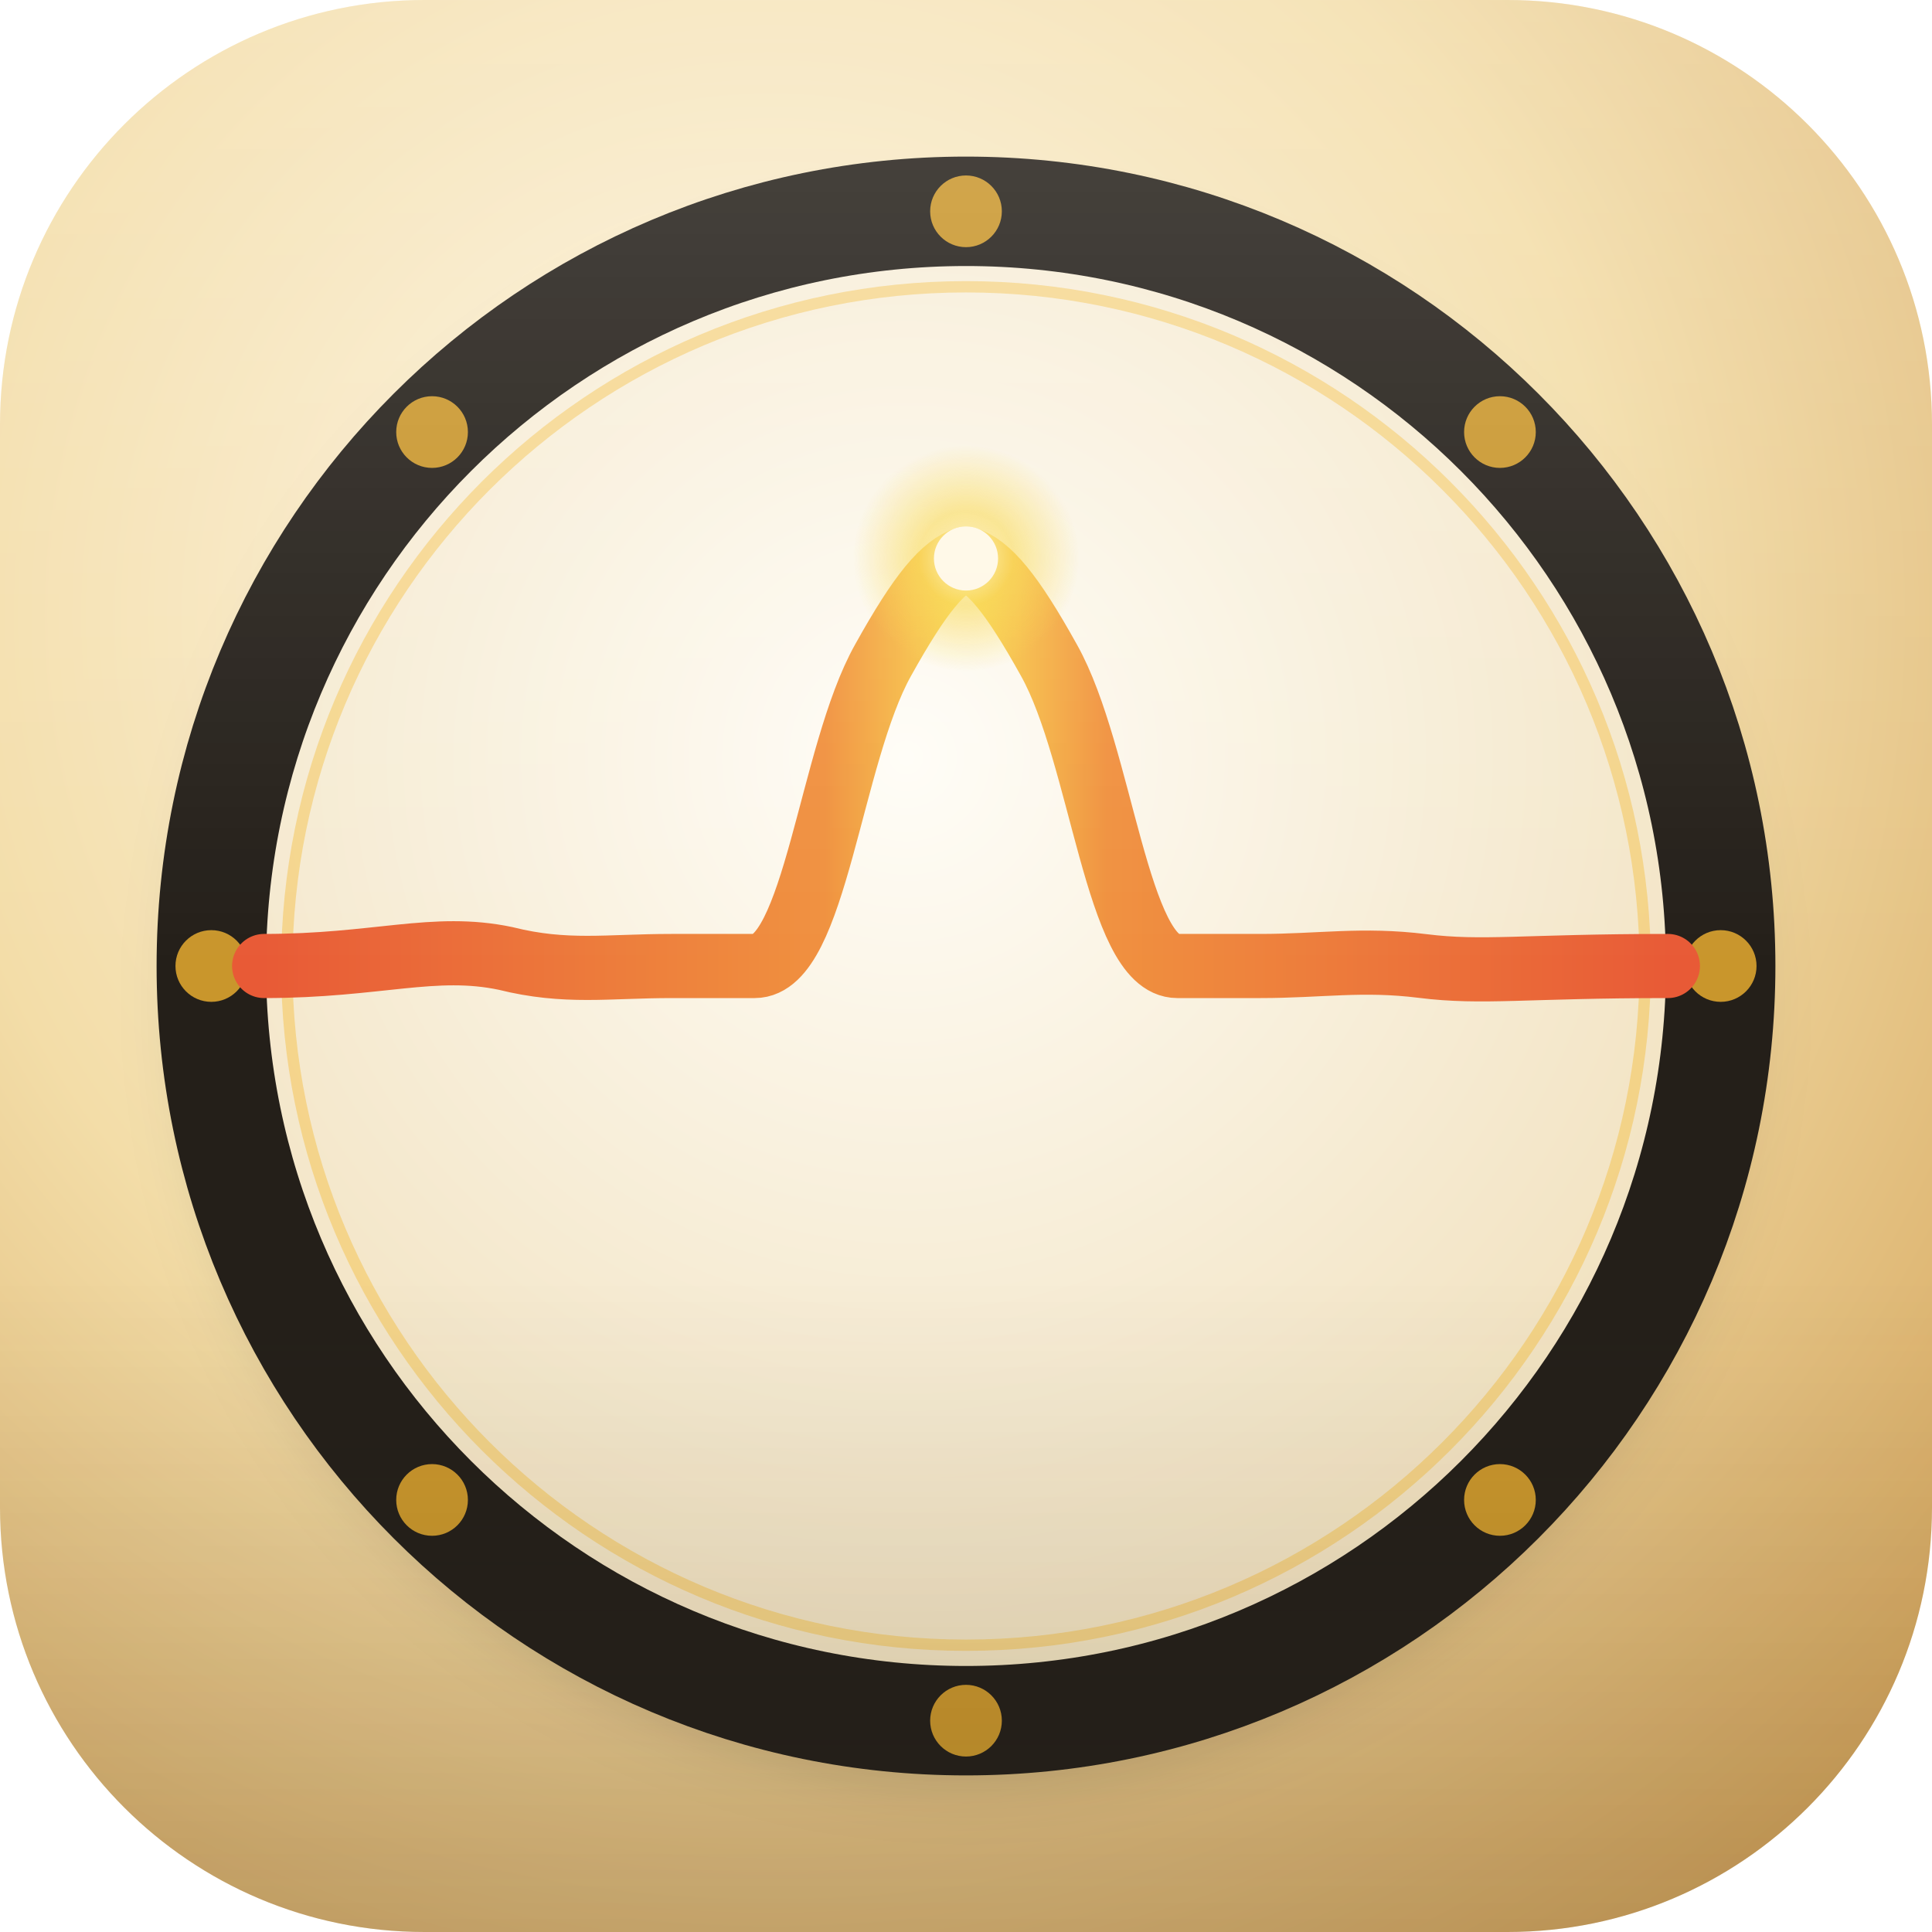
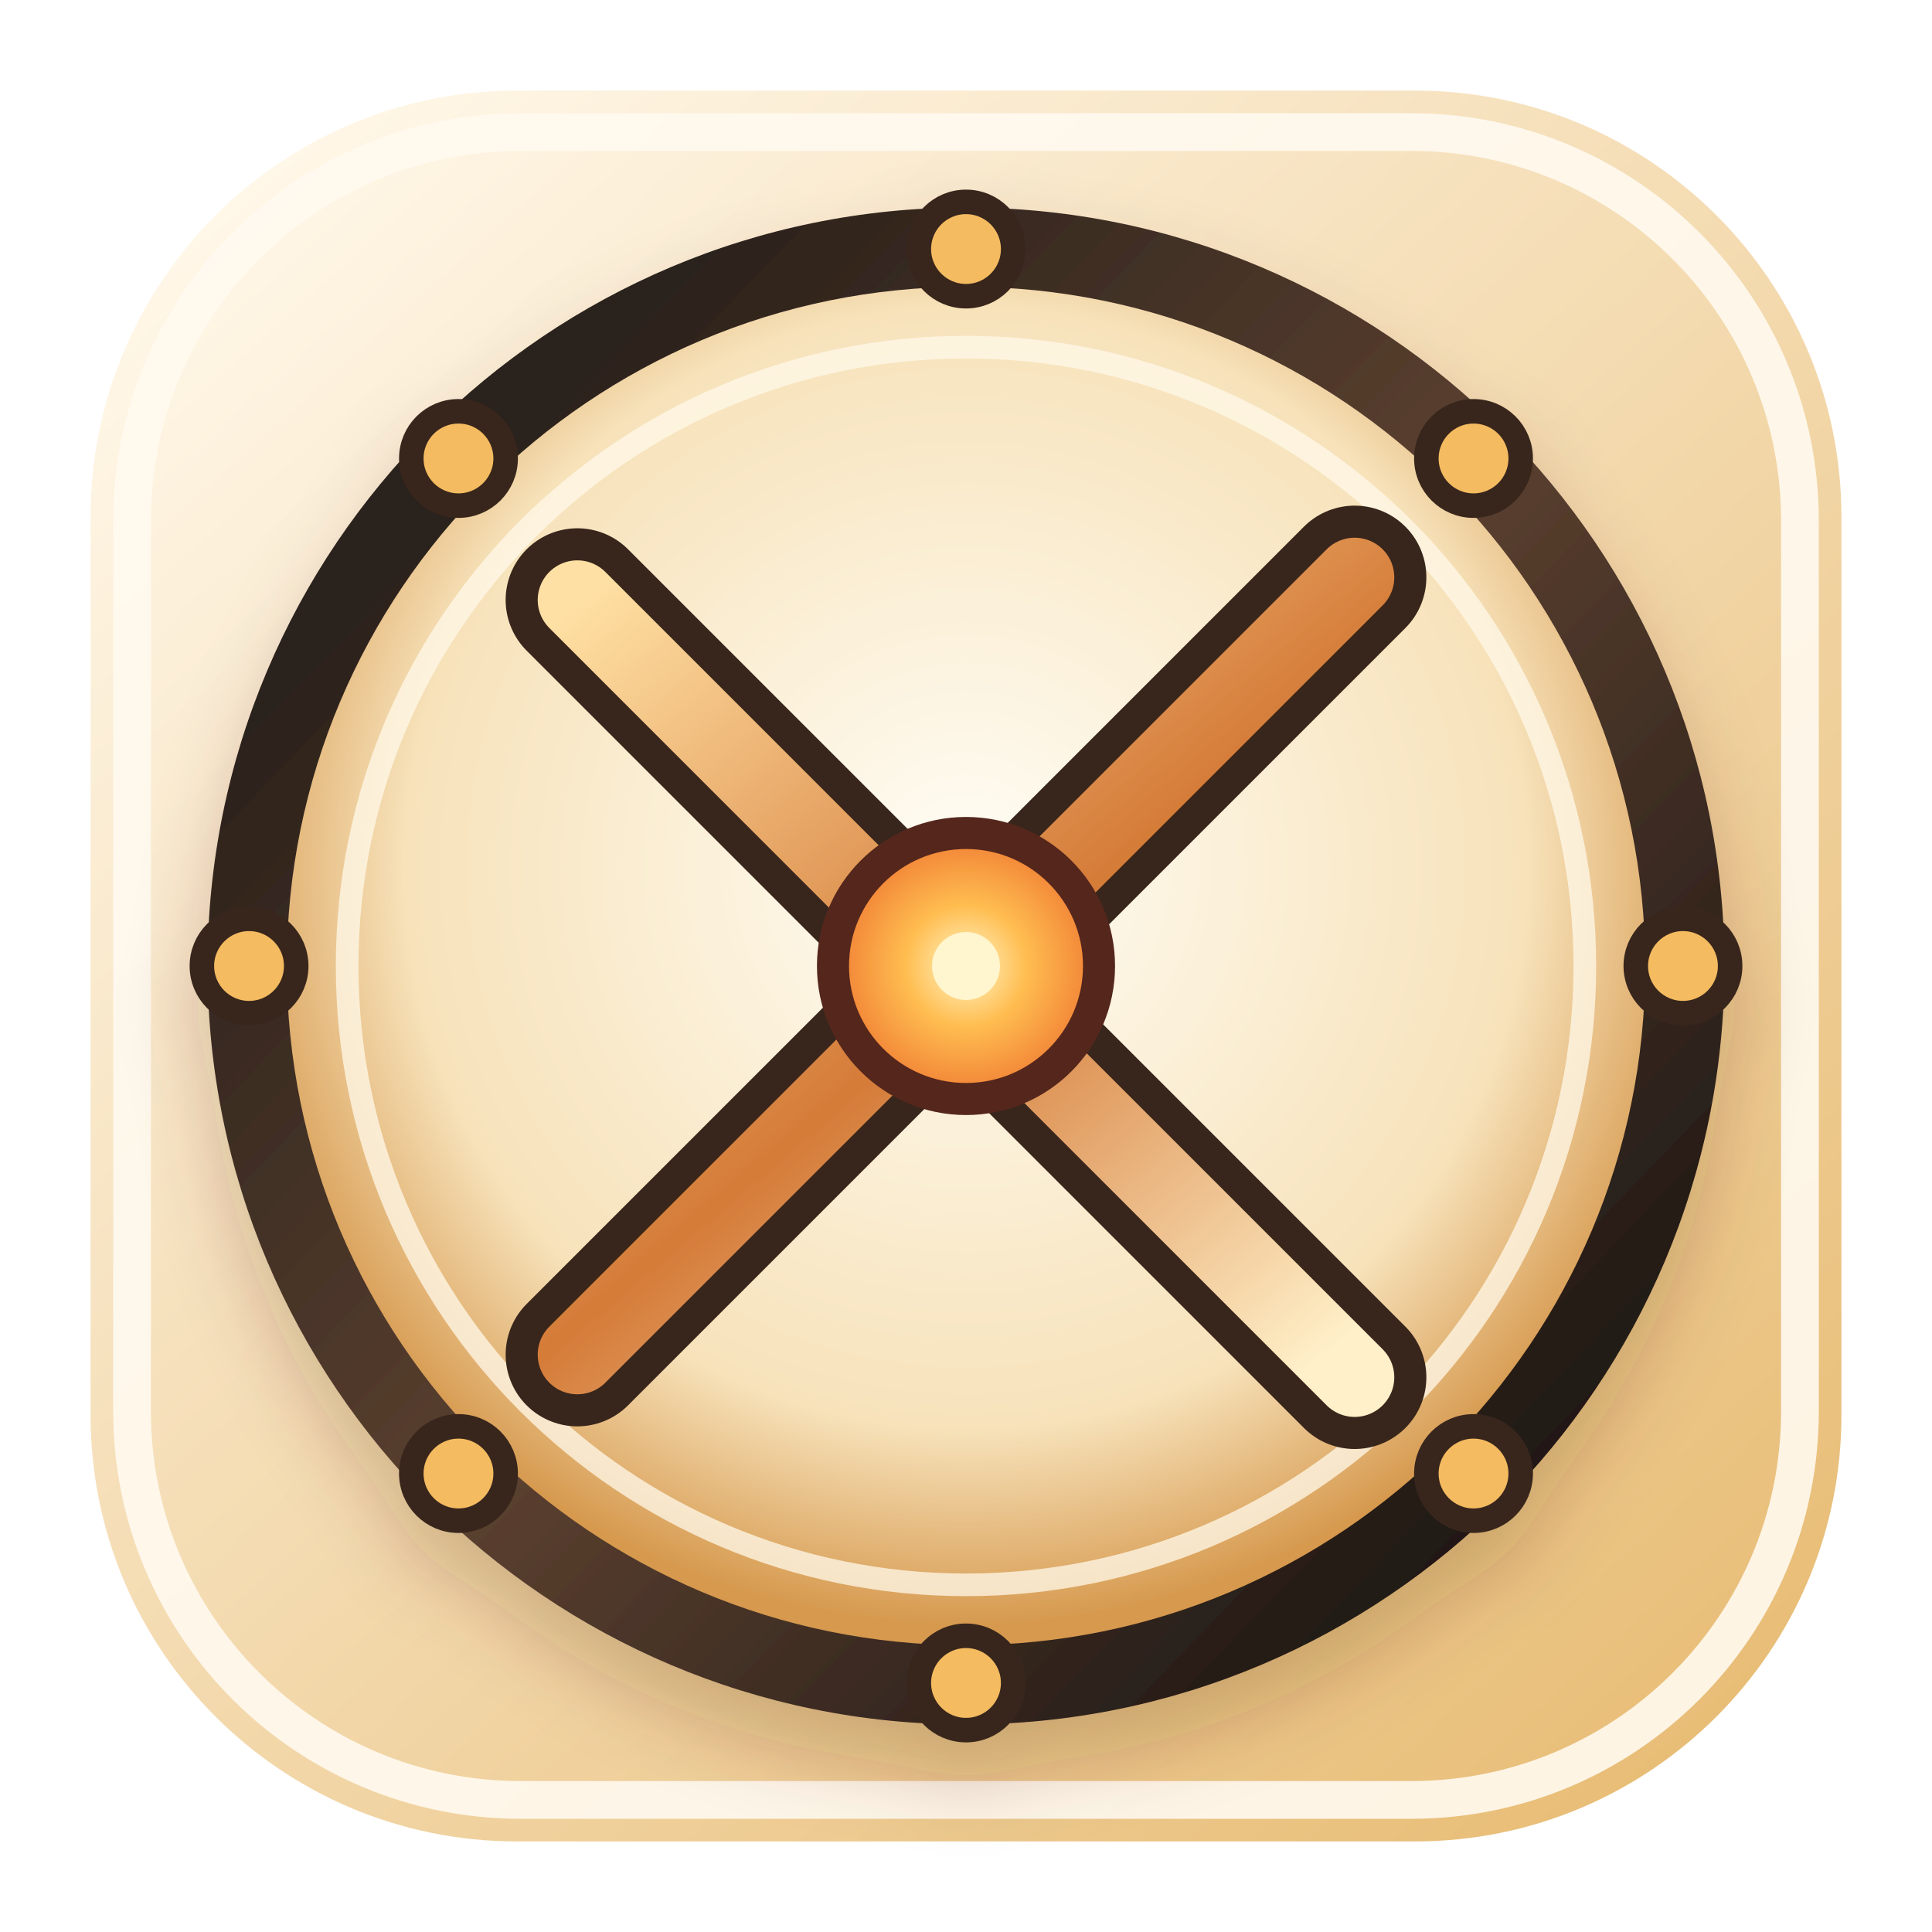
<svg xmlns="http://www.w3.org/2000/svg" width="1024" height="1024" viewBox="0 0 1024 1024">
  <defs>
-     <clipPath id="squircleB">
-       <rect x="0" y="0" width="1024" height="1024" rx="225" ry="225" />
-     </clipPath>
-     <radialGradient id="fieldB" cx="40%" cy="32%" r="90%">
-       <stop offset="0%" stop-color="#fef6e6" />
-       <stop offset="48%" stop-color="#f3dda8" />
-       <stop offset="100%" stop-color="#cf9a4c" />
+     <linearGradient id="field" x1="134" y1="92" x2="892" y2="936" gradientUnits="userSpaceOnUse">
+       <stop stop-color="#fff7e8" />
+       <stop offset="1" stop-color="#e8bd76" />
+     </linearGradient>
+     <radialGradient id="head" cx="512" cy="460" r="402" gradientUnits="userSpaceOnUse">
+       <stop stop-color="#fffdf5" />
+       <stop offset=".74" stop-color="#f7e2ba" />
+       <stop offset="1" stop-color="#d6994e" />
    </radialGradient>
-     <linearGradient id="topGlossB" x1="0" y1="0" x2="0" y2="1">
-       <stop offset="0%" stop-color="#ffffff" stop-opacity="0.18" />
-       <stop offset="50%" stop-color="#ffffff" stop-opacity="0" />
+     <linearGradient id="rim" x1="238" y1="252" x2="798" y2="792" gradientUnits="userSpaceOnUse">
+       <stop stop-color="#2a211b" />
+       <stop offset=".5" stop-color="#5b4030" />
+       <stop offset="1" stop-color="#211915" />
    </linearGradient>
-     <linearGradient id="bottomVignetteB" x1="0" y1="0" x2="0" y2="1">
-       <stop offset="66%" stop-color="#241f19" stop-opacity="0" />
-       <stop offset="100%" stop-color="#241f19" stop-opacity="0.16" />
+     <linearGradient id="stick" x1="330" y1="298" x2="694" y2="726" gradientUnits="userSpaceOnUse">
+       <stop stop-color="#ffe0a4" />
+       <stop offset=".52" stop-color="#d57b38" />
+       <stop offset="1" stop-color="#fff0c9" />
    </linearGradient>
-     <radialGradient id="discFillB" cx="46%" cy="36%" r="72%">
-       <stop offset="0%" stop-color="#fffdf7" />
-       <stop offset="100%" stop-color="#efddb6" />
+     <radialGradient id="ember" cx="512" cy="512" r="92" gradientUnits="userSpaceOnUse">
+       <stop stop-color="#fff6c9" />
+       <stop offset=".35" stop-color="#ffbd50" />
+       <stop offset="1" stop-color="#e85b24" />
    </radialGradient>
-     <linearGradient id="waveGradB" x1="0%" y1="0%" x2="100%" y2="0%">
-       <stop offset="0%" stop-color="#e85a36" />
-       <stop offset="40%" stop-color="#f0913f" />
-       <stop offset="50%" stop-color="#f9d84e" />
-       <stop offset="60%" stop-color="#f0913f" />
-       <stop offset="100%" stop-color="#e85a36" />
-     </linearGradient>
-     <radialGradient id="sparkGlowB" cx="50%" cy="50%" r="50%">
-       <stop offset="0%" stop-color="#fff6dc" stop-opacity="1" />
-       <stop offset="42%" stop-color="#f9d84e" stop-opacity="0.6" />
-       <stop offset="100%" stop-color="#f9d84e" stop-opacity="0" />
-     </radialGradient>
-     <filter id="discShadowB" x="-30%" y="-30%" width="160%" height="160%">
-       <feDropShadow dx="0" dy="18" stdDeviation="22" flood-color="#241f19" flood-opacity="0.28" />
+     <filter id="shadow" x="-20%" y="-20%" width="140%" height="140%">
+       <feDropShadow dx="0" dy="22" stdDeviation="20" flood-color="#5a2c14" flood-opacity=".22" />
    </filter>
  </defs>
-   <g clip-path="url(#squircleB)">
-     <rect x="0" y="0" width="1024" height="1024" fill="url(#fieldB)" />
-     <g filter="url(#discShadowB)">
-       <circle cx="512" cy="512" r="400" fill="url(#discFillB)" />
+   <rect x="48" y="48" width="928" height="928" rx="226" fill="url(#field)" />
+   <rect x="70" y="70" width="884" height="884" rx="206" fill="none" stroke="#fffaf0" stroke-opacity=".9" stroke-width="20" />
+   <g filter="url(#shadow)">
+     <circle cx="512" cy="512" r="402" fill="url(#rim)" />
+     <circle cx="512" cy="512" r="360" fill="url(#head)" />
+     <circle cx="512" cy="512" r="328" fill="none" stroke="#fff8e8" stroke-opacity=".76" stroke-width="12" />
+     <g fill="#f5bb61" stroke="#38271d" stroke-width="13">
+       <circle cx="512" cy="132" r="25" />
+       <circle cx="781" cy="243" r="25" />
+       <circle cx="892" cy="512" r="25" />
+       <circle cx="781" cy="781" r="25" />
+       <circle cx="512" cy="892" r="25" />
+       <circle cx="243" cy="781" r="25" />
+       <circle cx="132" cy="512" r="25" />
+       <circle cx="243" cy="243" r="25" />
    </g>
-     <circle cx="512" cy="512" r="400" fill="none" stroke="#241f19" stroke-width="58" />
-     <circle cx="512" cy="512" r="360" fill="none" stroke="#f4bd3d" stroke-width="6" stroke-opacity="0.45" />
-     <g fill="#c9962c">
-       <circle cx="512" cy="112" r="19" />
-       <circle cx="795" cy="229" r="19" />
-       <circle cx="912" cy="512" r="19" />
-       <circle cx="795" cy="795" r="19" />
-       <circle cx="512" cy="912" r="19" />
-       <circle cx="229" cy="795" r="19" />
-       <circle cx="112" cy="512" r="19" />
-       <circle cx="229" cy="229" r="19" />
+     <g fill="none" stroke-linecap="round" stroke-linejoin="round">
+       <path d="M 306 318 L 718 730" stroke="#38251b" stroke-width="76" />
+       <path d="M 306 318 L 718 730" stroke="url(#stick)" stroke-width="42" />
+       <path d="M 718 306 L 306 718" stroke="#38251b" stroke-width="76" />
+       <path d="M 718 306 L 306 718" stroke="url(#stick)" stroke-width="42" />
    </g>
-     <path d="M 140 512              C 200 512 230 500 268 508              C 300 516 322 512 356 512              L 400 512              C 432 512 440 400 468 350              C 488 314 500 300 512 296              C 524 300 536 314 556 350              C 584 400 592 512 624 512              L 668 512              C 700 512 722 508 754 512              C 786 516 808 512 884 512" fill="none" stroke="url(#waveGradB)" stroke-width="34" stroke-linecap="round" stroke-linejoin="round" />
-     <circle cx="512" cy="296" r="60" fill="url(#sparkGlowB)" />
-     <circle cx="512" cy="296" r="17" fill="#fff8e6" />
-     <rect x="0" y="0" width="1024" height="1024" fill="url(#topGlossB)" />
-     <rect x="0" y="0" width="1024" height="1024" fill="url(#bottomVignetteB)" />
+     <circle cx="512" cy="512" r="79" fill="#55281c" />
+     <circle cx="512" cy="512" r="62" fill="url(#ember)" />
+     <circle cx="512" cy="512" r="18" fill="#fff6cf" />
  </g>
</svg>
